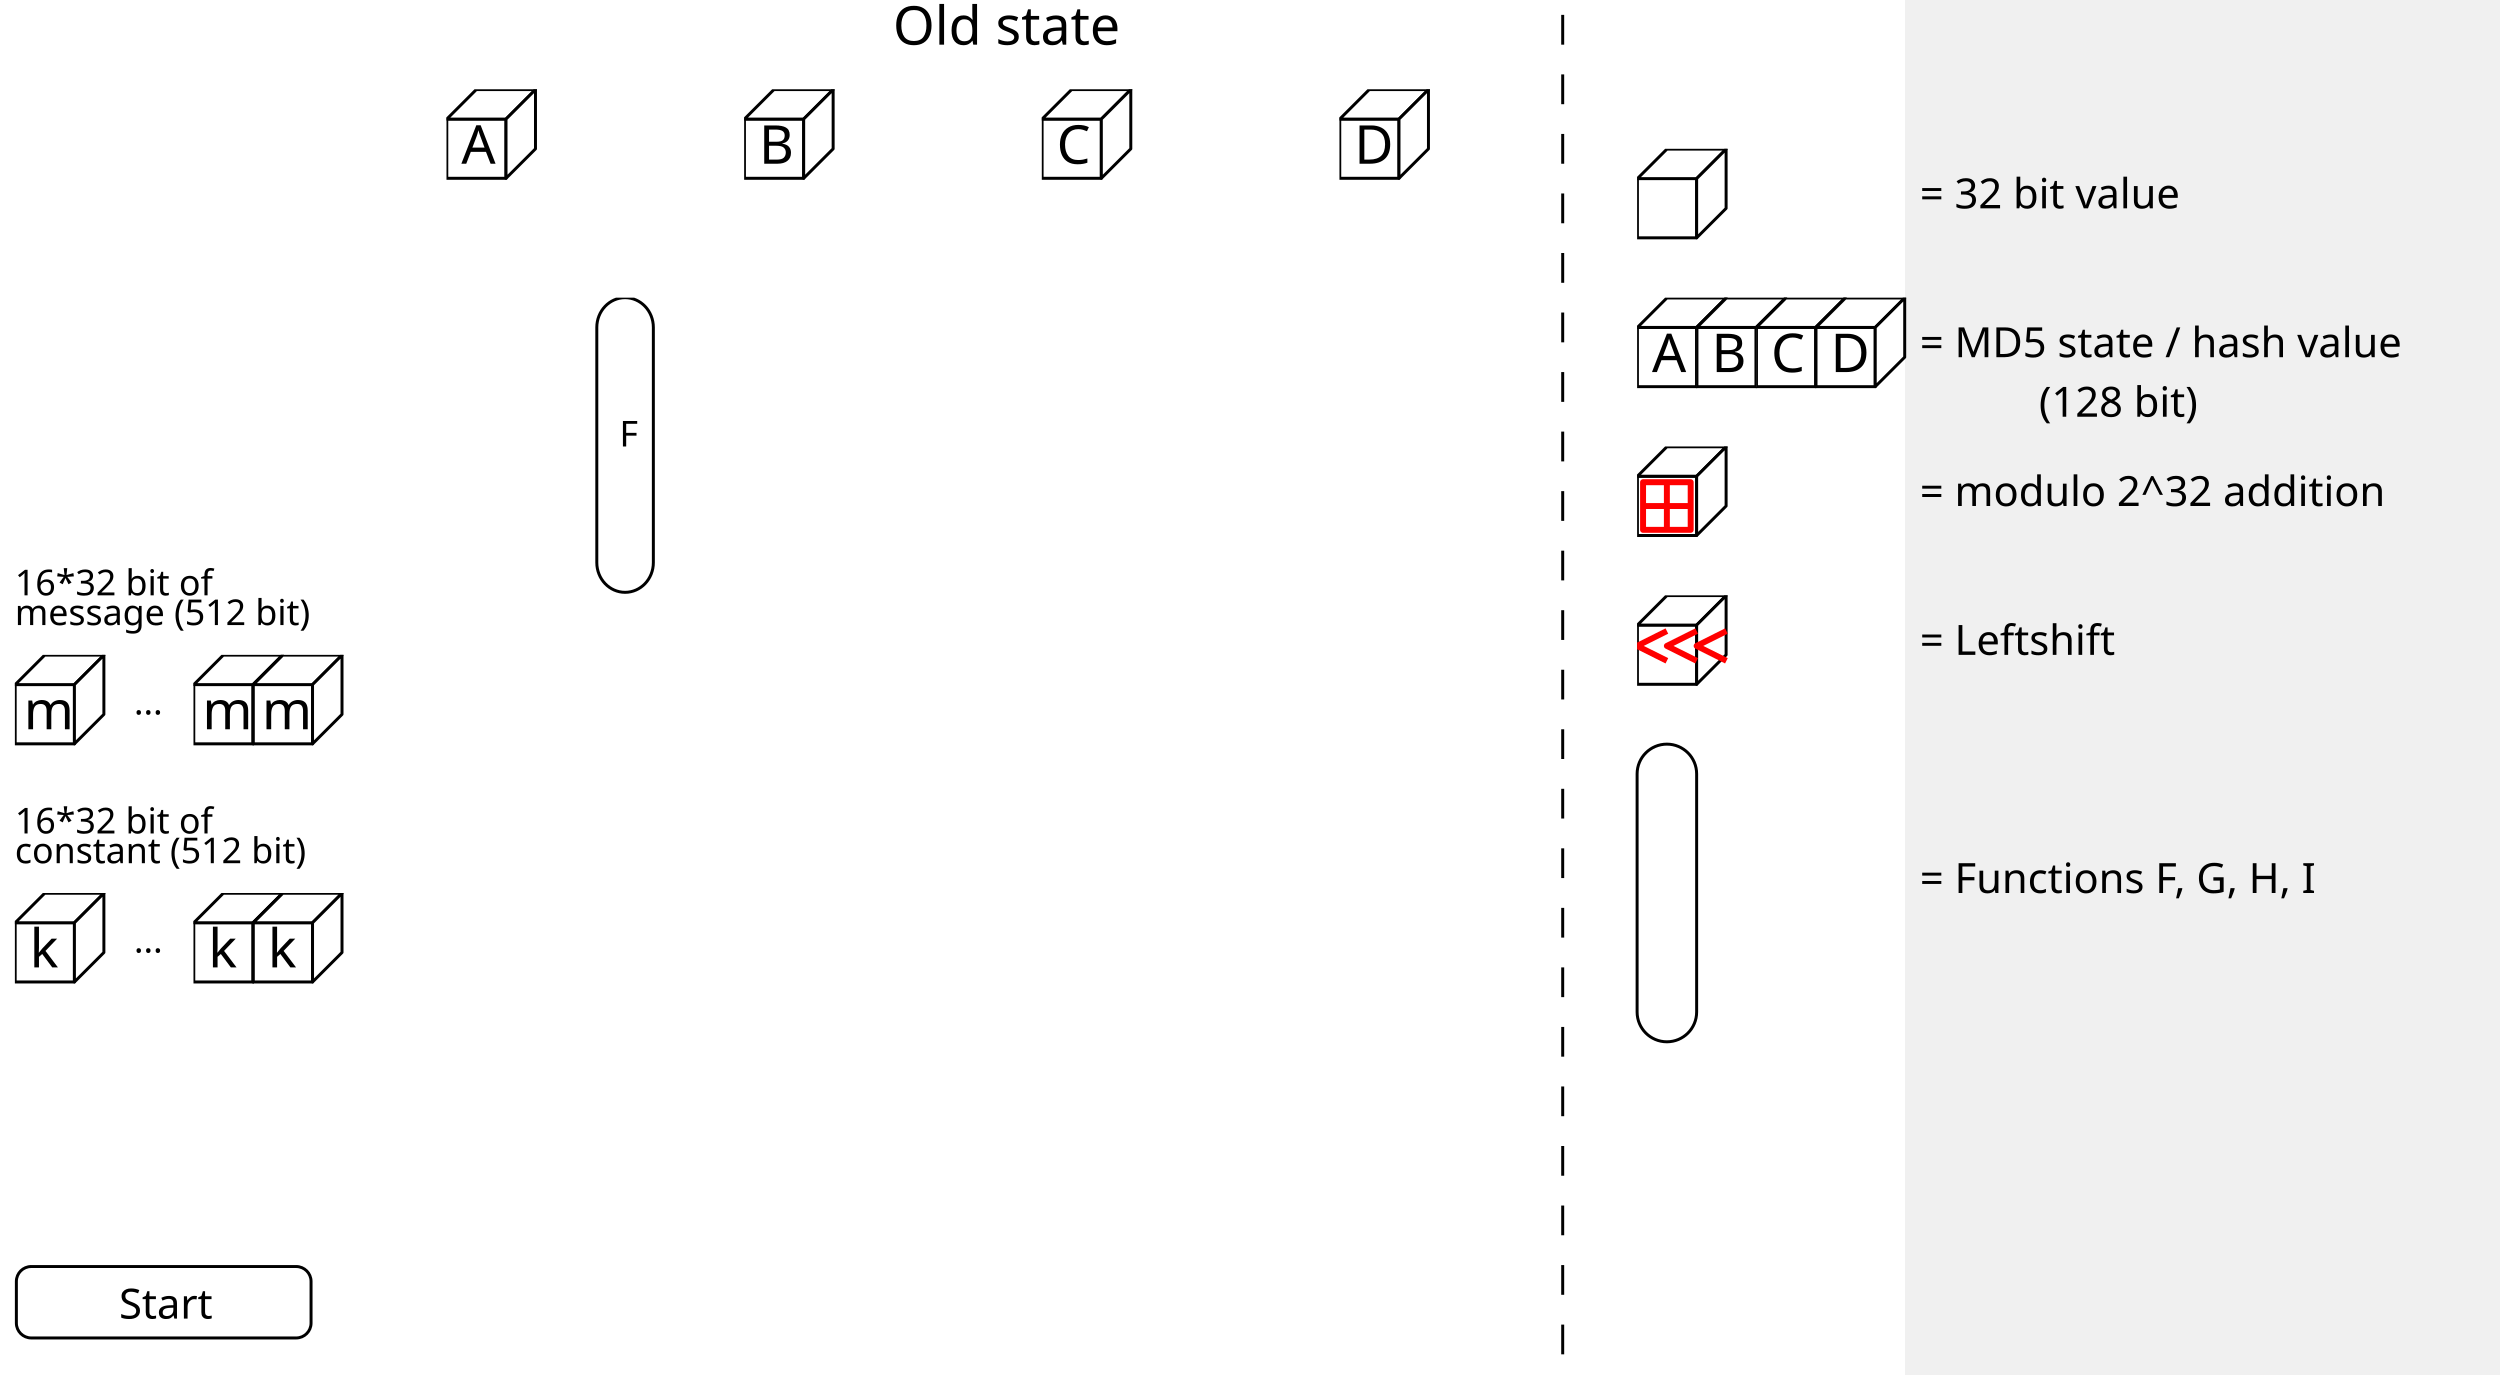
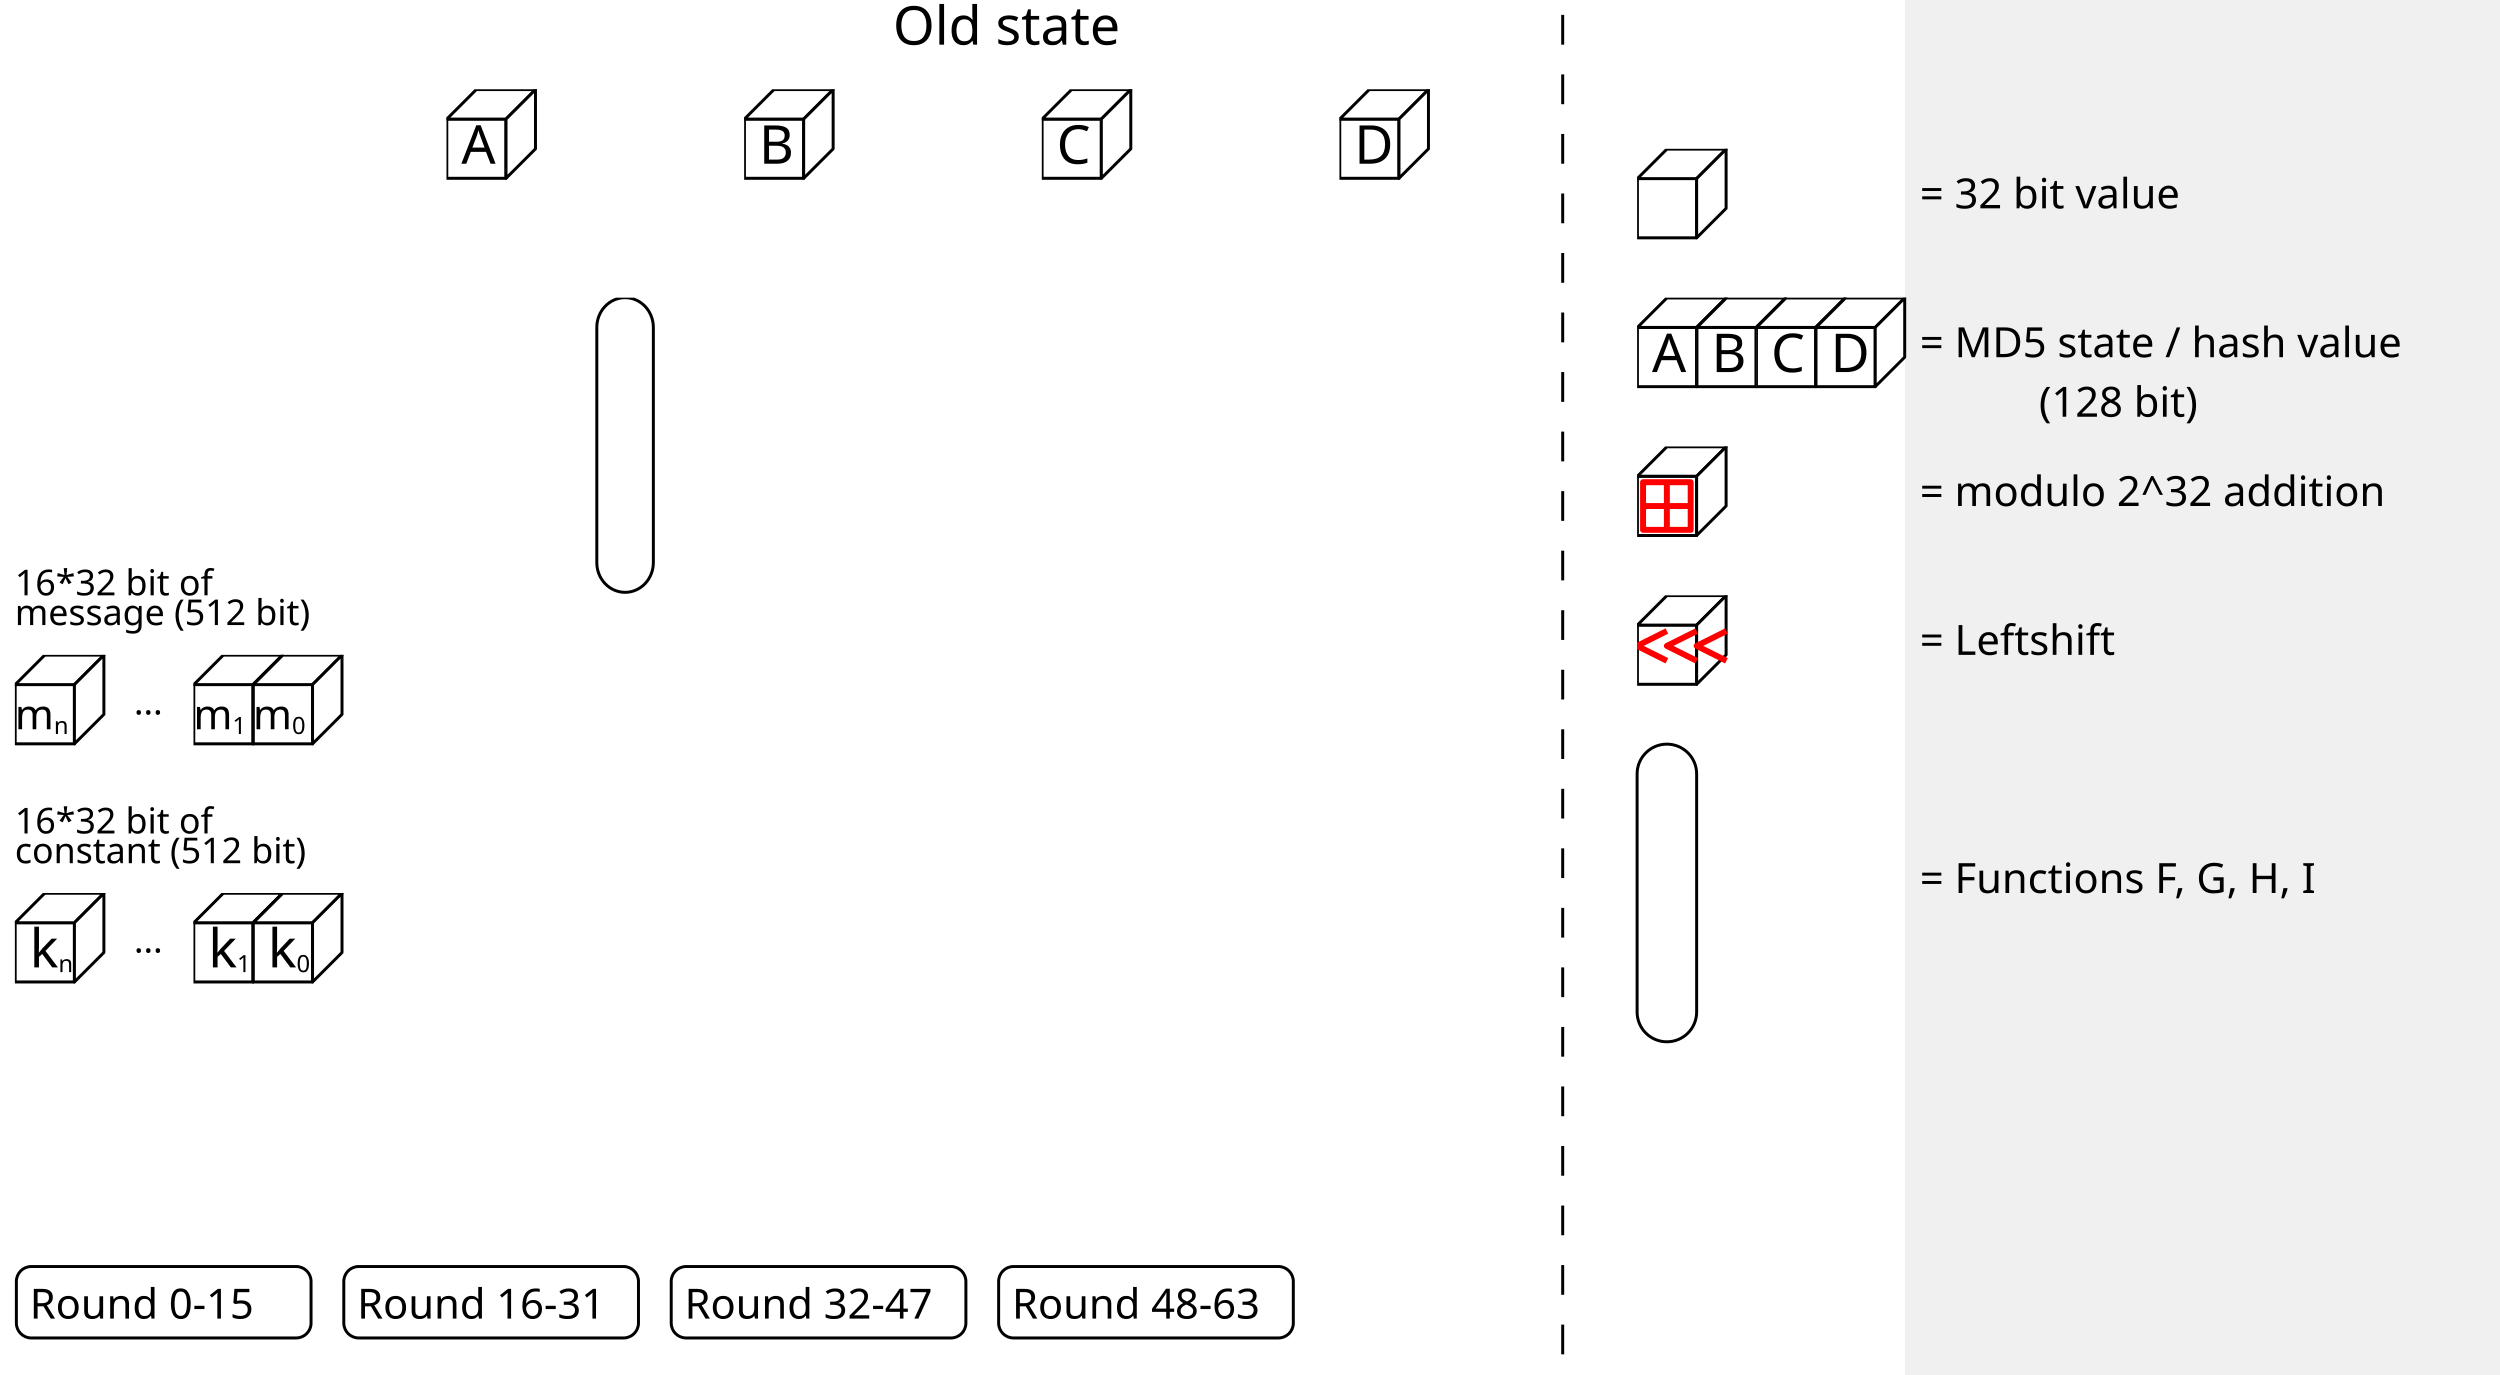
<svg xmlns="http://www.w3.org/2000/svg" xmlns:xlink="http://www.w3.org/1999/xlink" width="200mm" height="110mm" id="svg2">
  <defs id="defs4">
    <svg width="30" height="30" id="bit">
      <rect y="10" x="0.1" width="19.9" height="19.9" fill="white" stroke="black" />
      <polygon fill="white" stroke="black" points="0.1 10, 10 0.1, 29.9 0.1, 20 10" />
      <polygon fill="white" stroke="black" points="29.9 0.1, 29.9 20, 20 29.9, 20 10" />
    </svg>
    <svg width="30" height="30" id="a">
      <use xlink:href="#bit" x="0" y="0" />
      <text fill="black" x="5" y="25" style="font-size:18px;">
        A
       </text>
    </svg>
    <svg width="30" height="30" id="b">
      <use xlink:href="#bit" x="0" y="0" />
      <text fill="black" x="5" y="25" style="font-size:18px;">
        B
       </text>
    </svg>
    <svg width="30" height="30" id="c">
      <use xlink:href="#bit" x="0" y="0" />
      <text fill="black" x="5" y="25" style="font-size:18px;">
        C
       </text>
    </svg>
    <svg width="30" height="30" id="d">
      <use xlink:href="#bit" x="0" y="0" />
      <text fill="black" x="5" y="25" style="font-size:18px;">
        D
       </text>
    </svg>
-     <svg width="30" height="30" id="m">
-       <use xlink:href="#bit" x="0" y="0" />
-       <text fill="black" x="3" y="25" style="font-size:18px;">
-        m
-        </text>
-     </svg>
-     <svg width="30" height="30" id="k">
-       <use xlink:href="#bit" x="0" y="0" />
-       <text fill="black" x="5" y="25" style="font-size:18px;">
-        k
-        </text>
+     <svg width="30" height="30" id="m0">
+       <use xlink:href="#bit" x="0" y="0" />
+       <text fill="black" x="0" y="25" style="font-size:14px;">
+        m<tspan style="baseline-shift:sub;font-size:8px">0</tspan>
+       </text>
+     </svg>
+     <svg width="30" height="30" id="m1">
+       <use xlink:href="#bit" x="0" y="0" />
+       <text fill="black" x="0" y="25" style="font-size:14px;">
+        m<tspan style="baseline-shift:sub;font-size:8px">1</tspan>
+       </text>
+     </svg>
+     <svg width="30" height="30" id="mn">
+       <use xlink:href="#bit" x="0" y="0" />
+       <text fill="black" x="0" y="25" style="font-size:14px;">
+        m<tspan style="baseline-shift:sub;font-size:8px">n</tspan>
+       </text>
+     </svg>
+     <svg width="30" height="30" id="k0">
+       <use xlink:href="#bit" x="0" y="0" />
+       <text fill="black" x="5" y="25" style="font-size:18px;">
+        k<tspan style="baseline-shift:sub;font-size:8px">0</tspan>
+       </text>
+     </svg>
+     <svg width="30" height="30" id="k1">
+       <use xlink:href="#bit" x="0" y="0" />
+       <text fill="black" x="5" y="25" style="font-size:18px;">
+        k<tspan style="baseline-shift:sub;font-size:8px">1</tspan>
+       </text>
+     </svg>
+     <svg width="30" height="30" id="kn">
+       <use xlink:href="#bit" x="0" y="0" />
+       <text fill="black" x="5" y="25" style="font-size:18px;">
+        k<tspan style="baseline-shift:sub;font-size:8px">n</tspan>
+       </text>
    </svg>
    <svg id="f" width="20" height="100">
      <rect x="0.5" width="19" height="99" rx="10" ry="10" fill="white" stroke="black" />
      <text fill="black" x="8" y="50">
        F
        </text>
    </svg>
    <path id="arrow0" d="m 0 0 l 50 0 -4 -4 m 4 4 l -4 4" stroke="black" />
    <path id="arrow1" d="m 0 0 l 20 0 -4 -4 m 4 4 l -4 4" stroke="black" />
    <svg id="xor" width="30" height="30">
      <use xlink:href="#bit" x="0" y="0" />
      <circle cx="15" cy="15" r="13" stroke="red" stroke-width="2" />
      <path d="M 15 2 l 0 26 M 2 15 l 26 0" stroke="red" stroke-width="2" />
    </svg>
    <svg id="add" width="30" height="30">
      <use xlink:href="#bit" x="0" y="0" />
      <rect x="2" y="12" width="16" height="16" stroke="red" stroke-width="2" />
      <path d="M 10 12 l 0 16 M 2 20 l 16 0" stroke="red" stroke-width="2" />
    </svg>
    <svg id="shift" width="30" height="30">
      <use xlink:href="#bit" x="0" y="0" />
      <path d="M 10 12 l -10 5 10 5 m 10 -10 l -10 5 10 5 m 10 -10 l -10 5 10 5" stroke="red" stroke-width="2" />
    </svg>
  </defs>
  <g style="fill:none;fill-rule:evenodd;stroke:none;stroke-width:1px;stroke-linecap:butt;stroke-linejoin:round;stroke-opacity:1;font-family:'sans';" id="g2383 " transform="scale(0.9)">
    <rect x="0" y="0" width="640" height="500" fill="white" />
    <svg id="f" width="20" height="100" x="200" y="100">
      <rect x="0.5" width="19" height="99" rx="10" ry="10" fill="white" stroke="black">
        <animateColor attributeName="fill" id="f_ani" begin="b02.end" dur="1" from="#ffffff" to="#ff0000" />
        <animateColor attributeName="fill" id="f_ani2" begin="f_ani.end" dur="1" from="#ff0000" to="#ffffff" fill="freeze" />
      </rect>
-       <text fill="black" x="5" y="50">
-         <animate attributeName="opacity" from="1" to="0" begin="a07.end-1" dur="1" fill="freeze" /> 
+       <text fill="black" x="5" y="50" opacity="0">
        F
-         </text>
-       <text fill="black" x="5" opacity="0" y="50">
-         <animate attributeName="opacity" from="0" to="1" begin="a07.end-1" dur="1" fill="freeze" /> 
+         <animate attributeName="opacity" from="1" to="1" begin="round1.click" dur="1" fill="freeze" />
+         <animate attributeName="opacity" from="0" to="0" begin="round2.click" dur="1" fill="freeze" />
+         <animate attributeName="opacity" from="0" to="0" begin="round3.click" dur="1" fill="freeze" />
+         <animate attributeName="opacity" from="0" to="0" begin="round4.click" dur="1" fill="freeze" />
+       </text>
+       <text fill="black" x="5" y="50" opacity="0">
        G
-         </text>
+         <animate attributeName="opacity" from="0" to="0" begin="round1.click" dur="1" fill="freeze" />
+         <animate attributeName="opacity" from="1" to="1" begin="round2.click" dur="1" fill="freeze" />
+         <animate attributeName="opacity" from="0" to="0" begin="round3.click" dur="1" fill="freeze" />
+         <animate attributeName="opacity" from="0" to="0" begin="round4.click" dur="1" fill="freeze" />
+       </text>
+       <text fill="black" x="5" y="50" opacity="0">
+         H
+         <animate attributeName="opacity" from="0" to="0" begin="round1.click" dur="1" fill="freeze" />
+         <animate attributeName="opacity" from="0" to="0" begin="round2.click" dur="1" fill="freeze" />
+         <animate attributeName="opacity" from="1" to="1" begin="round3.click" dur="1" fill="freeze" />
+         <animate attributeName="opacity" from="0" to="0" begin="round4.click" dur="1" fill="freeze" />
+       </text>
+       <text fill="black" x="5" y="50" opacity="0">
+         I
+         <animate attributeName="opacity" from="0" to="0" begin="round1.click" dur="1" fill="freeze" />
+         <animate attributeName="opacity" from="0" to="0" begin="round2.click" dur="1" fill="freeze" />
+         <animate attributeName="opacity" from="0" to="0" begin="round3.click" dur="1" fill="freeze" />
+         <animate attributeName="opacity" from="1" to="1" begin="round4.click" dur="1" fill="freeze" />
+       </text>
    </svg>
    <use xlink:href="#a" x="150" y="30">
-       <animate attributeName="x" from="150" to="150" begin="start.click" dur="0" fill="freeze" />
-       <animate attributeName="y" id="a01" from="30" to="135" begin="start.click" dur="2" fill="freeze" />
+       <animate attributeName="x" from="150" to="150" begin="start.begin" dur="0" fill="freeze" />
+       <animate attributeName="y" id="a01" from="30" to="135" begin="start.begin" dur="2" fill="freeze" />
      <animate attributeName="y" id="a03" from="135" to="220" begin="xor01.end+1" dur="2" fill="freeze" />
      <animate attributeName="y" id="a04" from="220" to="300" begin="m01.end+1" dur="2" fill="freeze" />
      <animate attributeName="y" id="a06y" from="300" to="400" begin="b05.end+1" dur="3" fill="freeze" />
      <animate attributeName="x" id="a06x" from="150" to="250" begin="b05.end+1" dur="3" fill="freeze" />
      <animate attributeName="y" id="a07" from="400" to="30" begin="a06y.end+2" dur="5" fill="freeze" />
    </use>
    <use xlink:href="#b" x="250" y="30">
-       <animate attributeName="x" from="250" to="250" begin="start.click" dur="0" fill="freeze" />
-       <animate attributeName="y" id="b01" from="30" to="100" begin="start.click" dur="2" fill="freeze" />
+       <animate attributeName="x" from="250" to="250" begin="start.begin" dur="0" fill="freeze" />
+       <animate attributeName="y" id="b01" from="30" to="100" begin="start.begin" dur="2" fill="freeze" />
      <animate attributeName="y" id="b03" from="100" to="220" begin="xor01.end+1" dur="2" fill="freeze" />
      <animate attributeName="y" id="b04" from="220" to="300" begin="m01.end+1" dur="2" fill="freeze" />
      <animate attributeName="y" id="b06y" from="300" to="400" begin="b05.end+1" dur="3" fill="freeze" />
      <animate attributeName="x" id="b06x" from="250" to="350" begin="b05.end+1" dur="3" fill="freeze" />
      <animate attributeName="y" id="b07" from="400" to="30" begin="b06y.end+2" dur="5" fill="freeze" />
    </use>
    <use xlink:href="#b" x="-150" y="100">
      <set attributeName="x" to="250" begin="b01.end" />
      <set attributeName="y" to="100" begin="b01.end" />
      <animate attributeName="x" id="b02" from="250" to="195" begin="b01.end+4" dur="1" fill="freeze" />
      <set attributeName="x" to="-150" begin="b02.end" />
      <animate attributeName="x" from="-150" to="-150" begin="b02.end" dur="0" fill="freeze" />
      <set attributeName="y" to="300" begin="k01.end+3" />
      <animate attributeName="x" id="b05" from="250" to="150" begin="k01.end+3" dur="2" fill="freeze" />
      <set attributeName="x" to="-150" begin="b05.end" />
      <animate attributeName="x" from="-150" to="-150" begin="b05.end" dur="0" fill="freeze" />
    </use>
    <use xlink:href="#c" x="350" y="30">
-       <animate attributeName="x" from="350" to="350" begin="start.click" dur="0" fill="freeze" />
-       <animate attributeName="y" id="c01" from="30" to="135" begin="start.click" dur="2" fill="freeze" />
+       <animate attributeName="x" from="350" to="350" begin="start.begin" dur="0" fill="freeze" />
+       <animate attributeName="y" id="c01" from="30" to="135" begin="start.begin" dur="2" fill="freeze" />
      <animate attributeName="y" id="c03" from="135" to="220" begin="xor01.end+1" dur="2" fill="freeze" />
      <animate attributeName="y" id="c04" from="220" to="300" begin="m01.end+1" dur="2" fill="freeze" />
      <animate attributeName="y" id="c06y" from="300" to="400" begin="b05.end+1" dur="3" fill="freeze" />
      <animate attributeName="x" id="c06x" from="350" to="450" begin="b05.end+1" dur="3" fill="freeze" />
      <animate attributeName="y" id="c07" from="400" to="30" begin="c06y.end+2" dur="5" fill="freeze" />
    </use>
    <use xlink:href="#c" x="-250" y="135">
      <set attributeName="x" to="350" begin="c01.end" />
      <animate attributeName="x" id="c02" from="350" to="195" begin="c01.end+2" dur="3" fill="freeze" />
      <set attributeName="x" to="-150" begin="c02.end" />
      <animate attributeName="x" from="-150" to="-150" begin="c02.end" dur="0" fill="freeze" />
    </use>
    <use xlink:href="#bit" x="-150" y="135">
      <animate attributeName="x" id="xor01" from="200" to="150" begin="f_ani2.end" dur="2" fill="freeze" />
      <set attributeName="x" to="-150" begin="f_ani2.end+2" />
      <animate attributeName="x" from="-150" to="-150" begin="f_ani2.end+2" dur="0" fill="freeze" />
    </use>
    <use xlink:href="#d" x="450" y="30">
-       <animate attributeName="x" from="450" to="450" begin="start.click" dur="0" fill="freeze" />
-       <animate attributeName="y" id="d01" from="30" to="170" begin="start.click" dur="2" fill="freeze" />
+       <animate attributeName="x" from="450" to="450" begin="start.begin" dur="0" fill="freeze" />
+       <animate attributeName="y" id="d01" from="30" to="170" begin="start.begin" dur="2" fill="freeze" />
      <animate attributeName="y" id="d03" from="170" to="220" begin="xor01.end+1" dur="2" fill="freeze" />
      <animate attributeName="y" id="d04" from="220" to="300" begin="m01.end+1" dur="2" fill="freeze" />
      <animate attributeName="y" id="d06y" from="300" to="400" begin="b05.end+1" dur="3" fill="freeze" />
      <animate attributeName="x" id="d06x" from="450" to="150" begin="b05.end+1" dur="3" fill="freeze" />
      <animate attributeName="y" id="d07" from="400" to="30" begin="d06y.end+2" dur="5" fill="freeze" />
    </use>
    <use xlink:href="#d" x="-350" y="170">
      <set attributeName="x" to="450" begin="d01.end" />
      <animate attributeName="x" id="d02" from="450" to="195" begin="d01.end" dur="5" fill="freeze" />
      <set attributeName="x" to="-150" begin="d02.end" />
      <animate attributeName="x" from="-150" to="-150" begin="d02.end" dur="0" fill="freeze" />
    </use>
    <use xlink:href="#add" x="-350" y="135">
      <set attributeName="x" to="150" begin="xor01.end" />
      <set attributeName="y" to="135" begin="xor01.end" />
      <set attributeName="x" to="-150" begin="xor01.end+1" />
      <set attributeName="y" to="220" begin="m01.end" />
      <set attributeName="x" to="150" begin="m01.end" />
      <set attributeName="x" to="-150" begin="m01.end+1" />
      <set attributeName="x" to="150" begin="k01.end" />
      <set attributeName="y" to="300" begin="k01.end" />
      <set attributeName="x" to="-150" begin="k01.end+1" />
      <set attributeName="x" to="150" begin="b05.end" />
      <set attributeName="y" to="300" begin="b05.end" />
      <set attributeName="x" to="-150" begin="b05.end+1" />
    </use>
    <use xlink:href="#shift" x="-150" y="300">
      <set attributeName="x" to="150" dur="1" begin="k01.end+2" />
    </use>
    <text fill="black" x="5" y="200" style="font-size:12px;">
16*32 bit of
</text>
    <text fill="black" x="5" y="210" style="font-size:12px;">
message (512 bit)
</text>
-     <use xlink:href="#m" x="5" y="220" />
+     <use xlink:href="#mn" x="5" y="220" />
    <text fill="black" x="45" y="240">
...
</text>
-     <use xlink:href="#m" x="65" y="220">
-       <animate attributeName="x" from="65" to="65" begin="start.click" dur="0" fill="freeze" />
+     <use xlink:href="#m1" x="65" y="220">
+       <animate attributeName="x" from="65" to="65" begin="start.begin" dur="0" fill="freeze" />
      <animate attributeName="x" id="m02" from="65" to="85" begin="a07.end-1" dur="1" fill="freeze" />
    </use>
-     <use xlink:href="#m" x="85" y="220">
-       <animate attributeName="x" from="85" to="85" begin="start.click" dur="0" fill="freeze" />
+     <use xlink:href="#m0" x="85" y="220">
+       <animate attributeName="x" from="85" to="85" begin="start.begin" dur="0" fill="freeze" />
      <animate attributeName="x" id="m01" from="85" to="150" begin="a03.end" dur="1" fill="freeze" />
      <set attributeName="x" to="-150" begin="m01.end" />
      <animate attributeName="x" from="-150" to="-150" begin="m01.end" dur="0" fill="freeze" />
    </use>
    <text fill="black" x="5" y="280" style="font-size:12px;">
16*32 bit of
</text>
    <text fill="black" x="5" y="290" style="font-size:12px;">
constant (512 bit)
</text>
-     <use xlink:href="#k" x="5" y="300" />
+     <use xlink:href="#kn" x="5" y="300" />
    <text fill="black" x="45" y="320">
...
</text>
-     <use xlink:href="#k" x="65" y="300">
-       <animate attributeName="x" from="65" to="65" begin="start.click" dur="0" fill="freeze" />
+     <use xlink:href="#k1" x="65" y="300">
+       <animate attributeName="x" from="65" to="65" begin="start.begin" dur="0" fill="freeze" />
      <animate attributeName="x" id="k02" from="65" to="85" begin="a07.end-1" dur="1" fill="freeze" />
    </use>
-     <use xlink:href="#k" x="85" y="300">
-       <animate attributeName="x" from="85" to="85" begin="start.click" dur="0" fill="freeze" />
+     <use xlink:href="#k0" x="85" y="300">
+       <animate attributeName="x" from="85" to="85" begin="start.begin" dur="0" fill="freeze" />
      <animate attributeName="x" id="k01" from="85" to="150" begin="a04.end" dur="1" fill="freeze" />
      <set attributeName="x" to="-150" begin="k01.end" />
      <animate attributeName="x" from="-150" to="-150" begin="k01.end" dur="0" fill="freeze" />
    </use>
    <text fill="black" x="300" y="15" style="font-size:18px;">
Old state
</text>
    <text fill="black" x="220" y="460" opacity="0" style="font-size:18px;">
      <set attributeName="opacity" to="1" begin="a06x.end" />
      <set attributeName="opacity" to="0" begin="a06x.end+4" />
New state for next round
</text>
    <text fill="black" x="210" y="190" opacity="0" style="font-size:38px;">
-       <set attributeName="opacity" to="0" begin="start.click" />
+       <set attributeName="opacity" to="0" begin="start.begin" />
      <set attributeName="opacity" to="1" begin="a07.end" />
New round
</text>
    <use xlink:href="#bit" x="550" y="50" />
    <text fill="black" x="645" y="70" style="font-size:14px;">
= 32 bit value
</text>
    <use xlink:href="#a" x="550" y="100" />
    <use xlink:href="#b" x="570" y="100" />
    <use xlink:href="#c" x="590" y="100" />
    <use xlink:href="#d" x="610" y="100" />
    <text fill="black" x="645" y="120" style="font-size:14px;">
= MD5 state / hash value
</text>
    <text fill="black" x="685" y="140" style="font-size:14px;">
(128 bit)
</text>
    <rect x="550" y="250" width="20" height="100" rx="10" ry="10" fill="white" stroke="black" />
    <text fill="black" x="645" y="300" style="font-size:14px;">
= Functions F, G, H, I
</text>
    <path d="M 525 5 l 0 450" stroke="black" stroke-dasharray="10,10" />
    <use xlink:href="#add" x="550" y="150" />
    <text fill="black" x="645" y="170" style="font-size:14px;">
= modulo 2^32 addition
</text>
    <use xlink:href="#shift" x="550" y="200" />
    <text fill="black" x="645" y="220" style="font-size:14px;">
= Leftshift
</text>
-     <svg height="25" width="100" x="5" y="425" id="start">
-       <set attributeName="opacity" to="0" begin="start.click" />
+     <svg x="0" y="0" width="1" height="1">
+       <set attributeName="x" from="0" to="0" dur="1" id="start" begin="round1.click;round2.click;round3.click;round4.click" />
+     </svg>
+     <svg height="25" width="100" x="5" y="425" id="round1">
+       <set attributeName="opacity" to="0" begin="start.begin" />
      <set attributeName="opacity" to="1" begin="a07.end" />
      <rect height="24" width="99" x="0.5" y="0.5" rx="5" ry="5" stroke="black" fill="white" />
-       <text fill="black" x="35" y="18" style="font-size:14px;">
- Start
+       <text fill="black" x="5" y="18" style="font-size:14px;">
+ Round 0-15
+ </text>
+     </svg>
+     <svg height="25" width="100" x="115" y="425" id="round2">
+       <set attributeName="opacity" to="0" begin="start.begin" />
+       <set attributeName="opacity" to="1" begin="a07.end" />
+       <rect height="24" width="99" x="0.5" y="0.5" rx="5" ry="5" stroke="black" fill="white" />
+       <text fill="black" x="5" y="18" style="font-size:14px;">
+ Round 16-31
+ </text>
+     </svg>
+     <svg height="25" width="100" x="225" y="425" id="round3">
+       <set attributeName="opacity" to="0" begin="start.begin" />
+       <set attributeName="opacity" to="1" begin="a07.end" />
+       <rect height="24" width="99" x="0.5" y="0.5" rx="5" ry="5" stroke="black" fill="white" />
+       <text fill="black" x="5" y="18" style="font-size:14px;">
+ Round 32-47
+ </text>
+     </svg>
+     <svg height="25" width="100" x="335" y="425" id="round4">
+       <set attributeName="opacity" to="0" begin="start.begin" />
+       <set attributeName="opacity" to="1" begin="a07.end" />
+       <rect height="24" width="99" x="0.5" y="0.5" rx="5" ry="5" stroke="black" fill="white" />
+       <text fill="black" x="5" y="18" style="font-size:14px;">
+ Round 48-63
</text>
    </svg>
  </g>
</svg>
